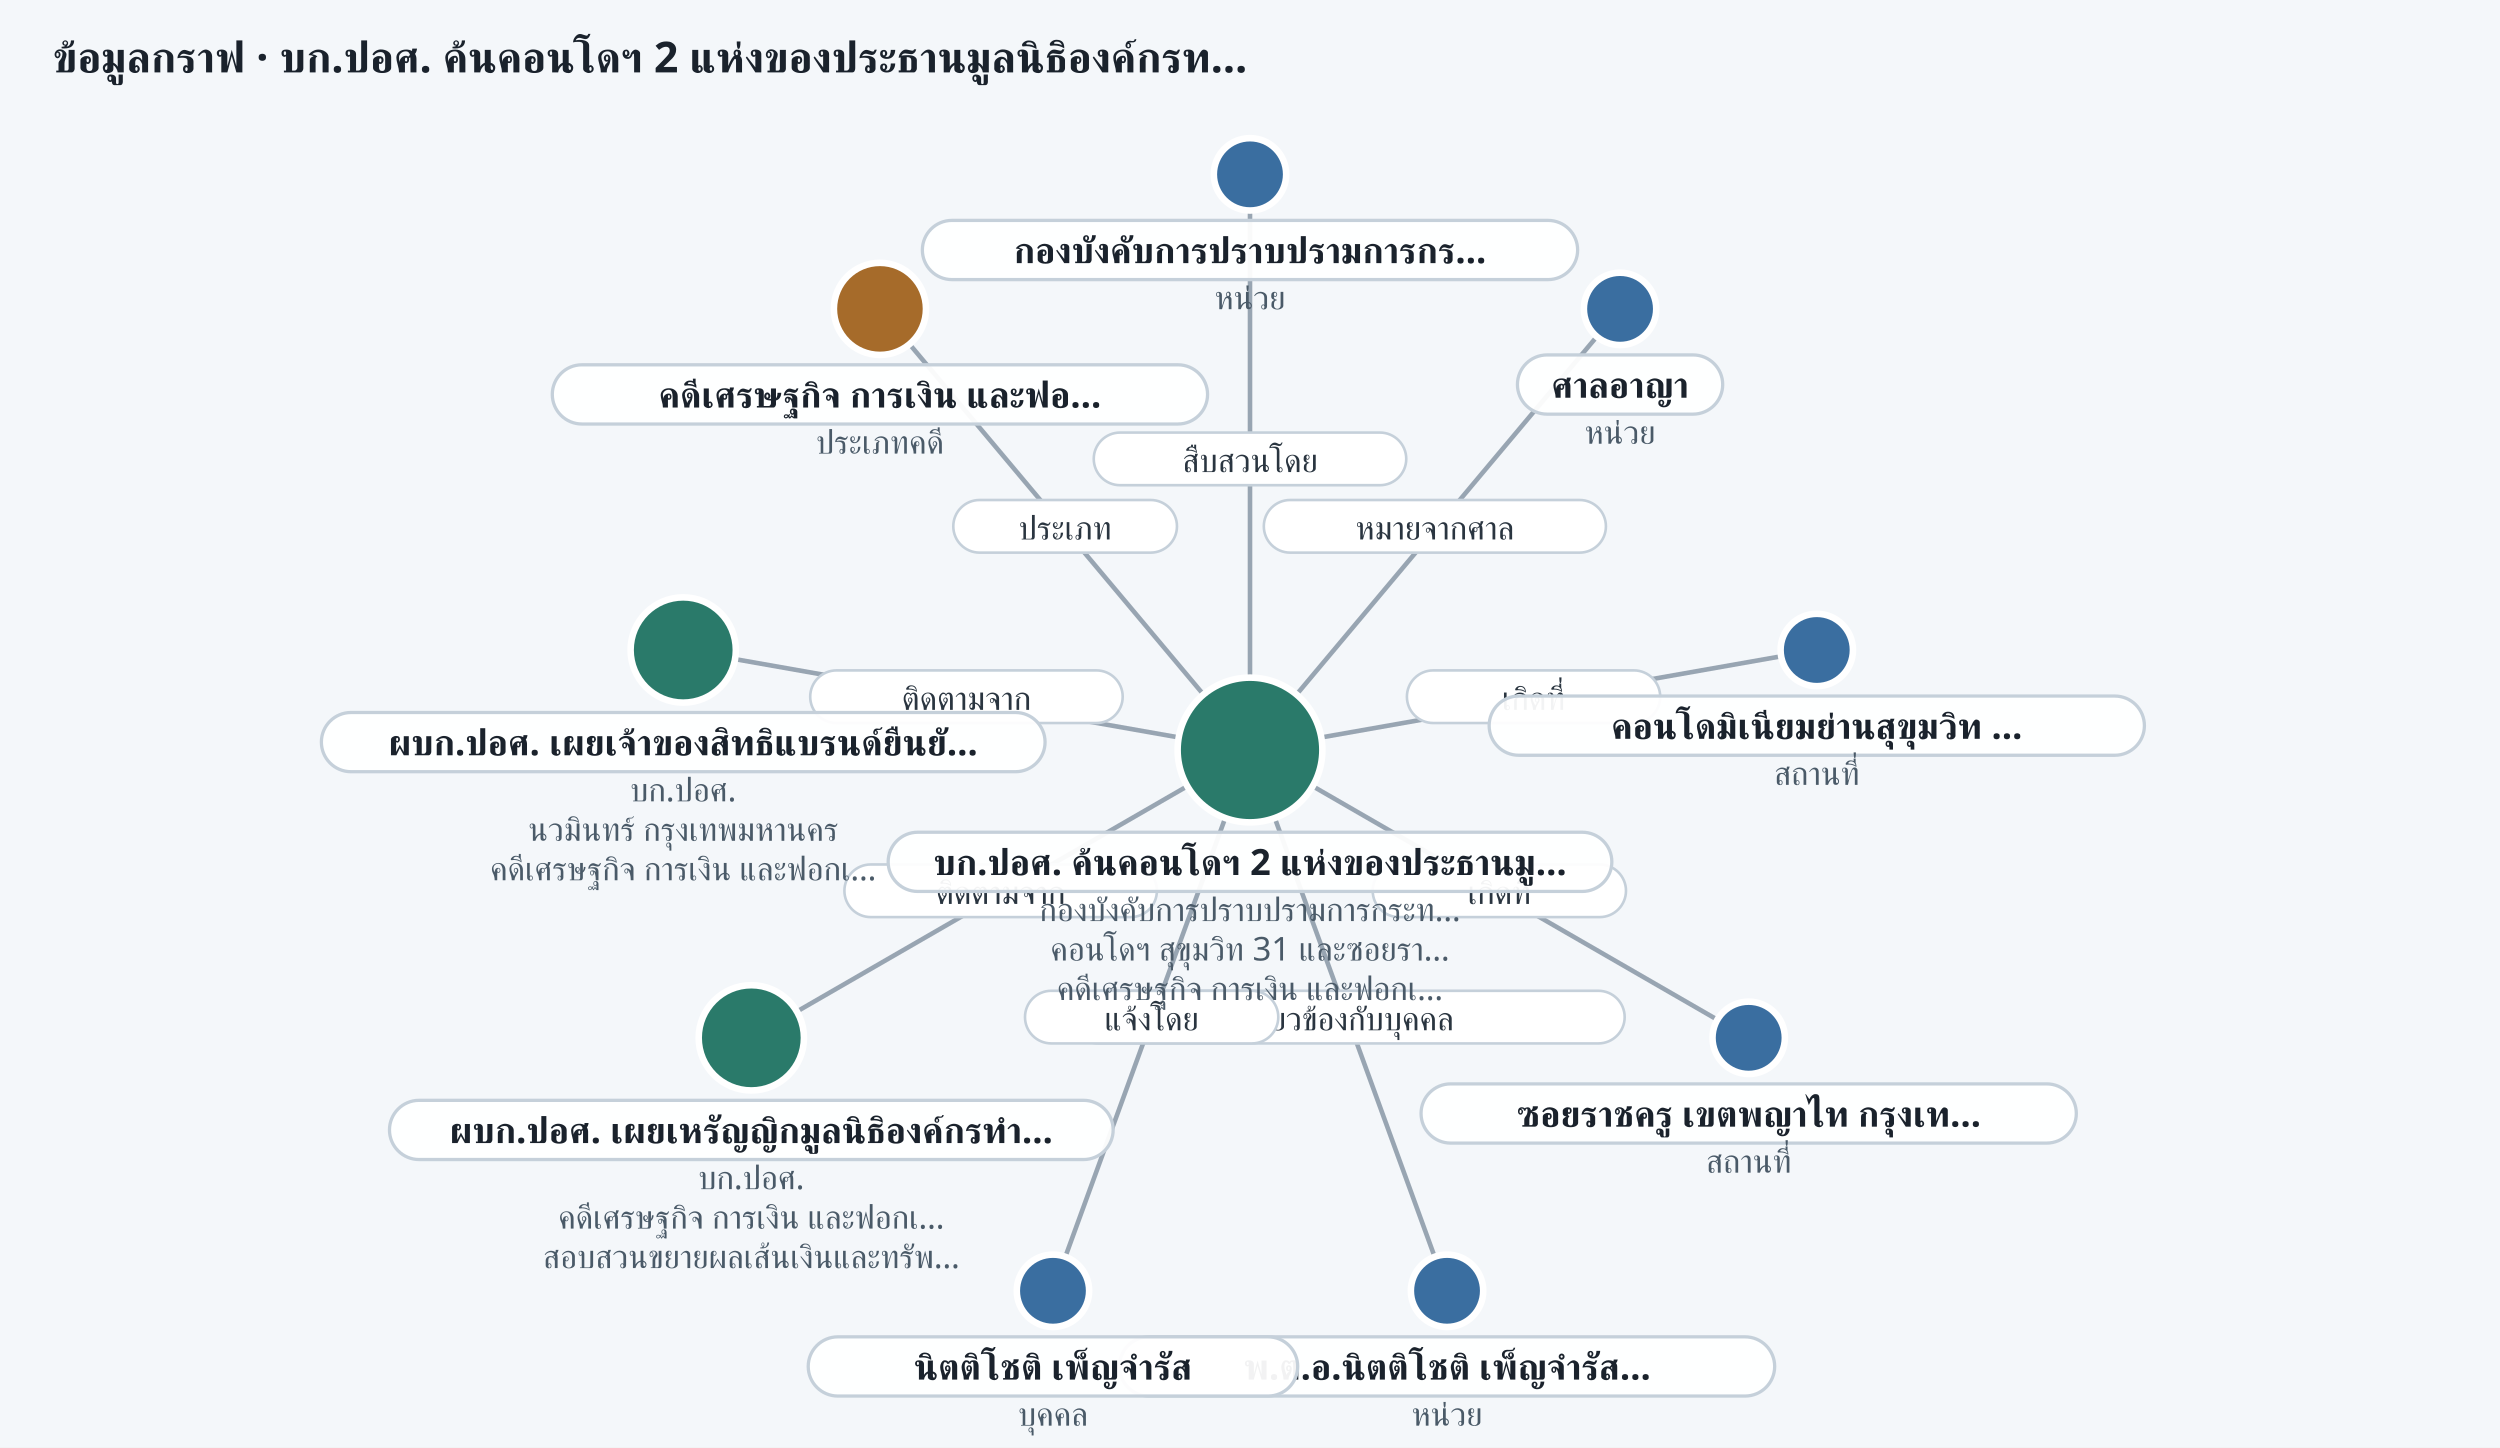
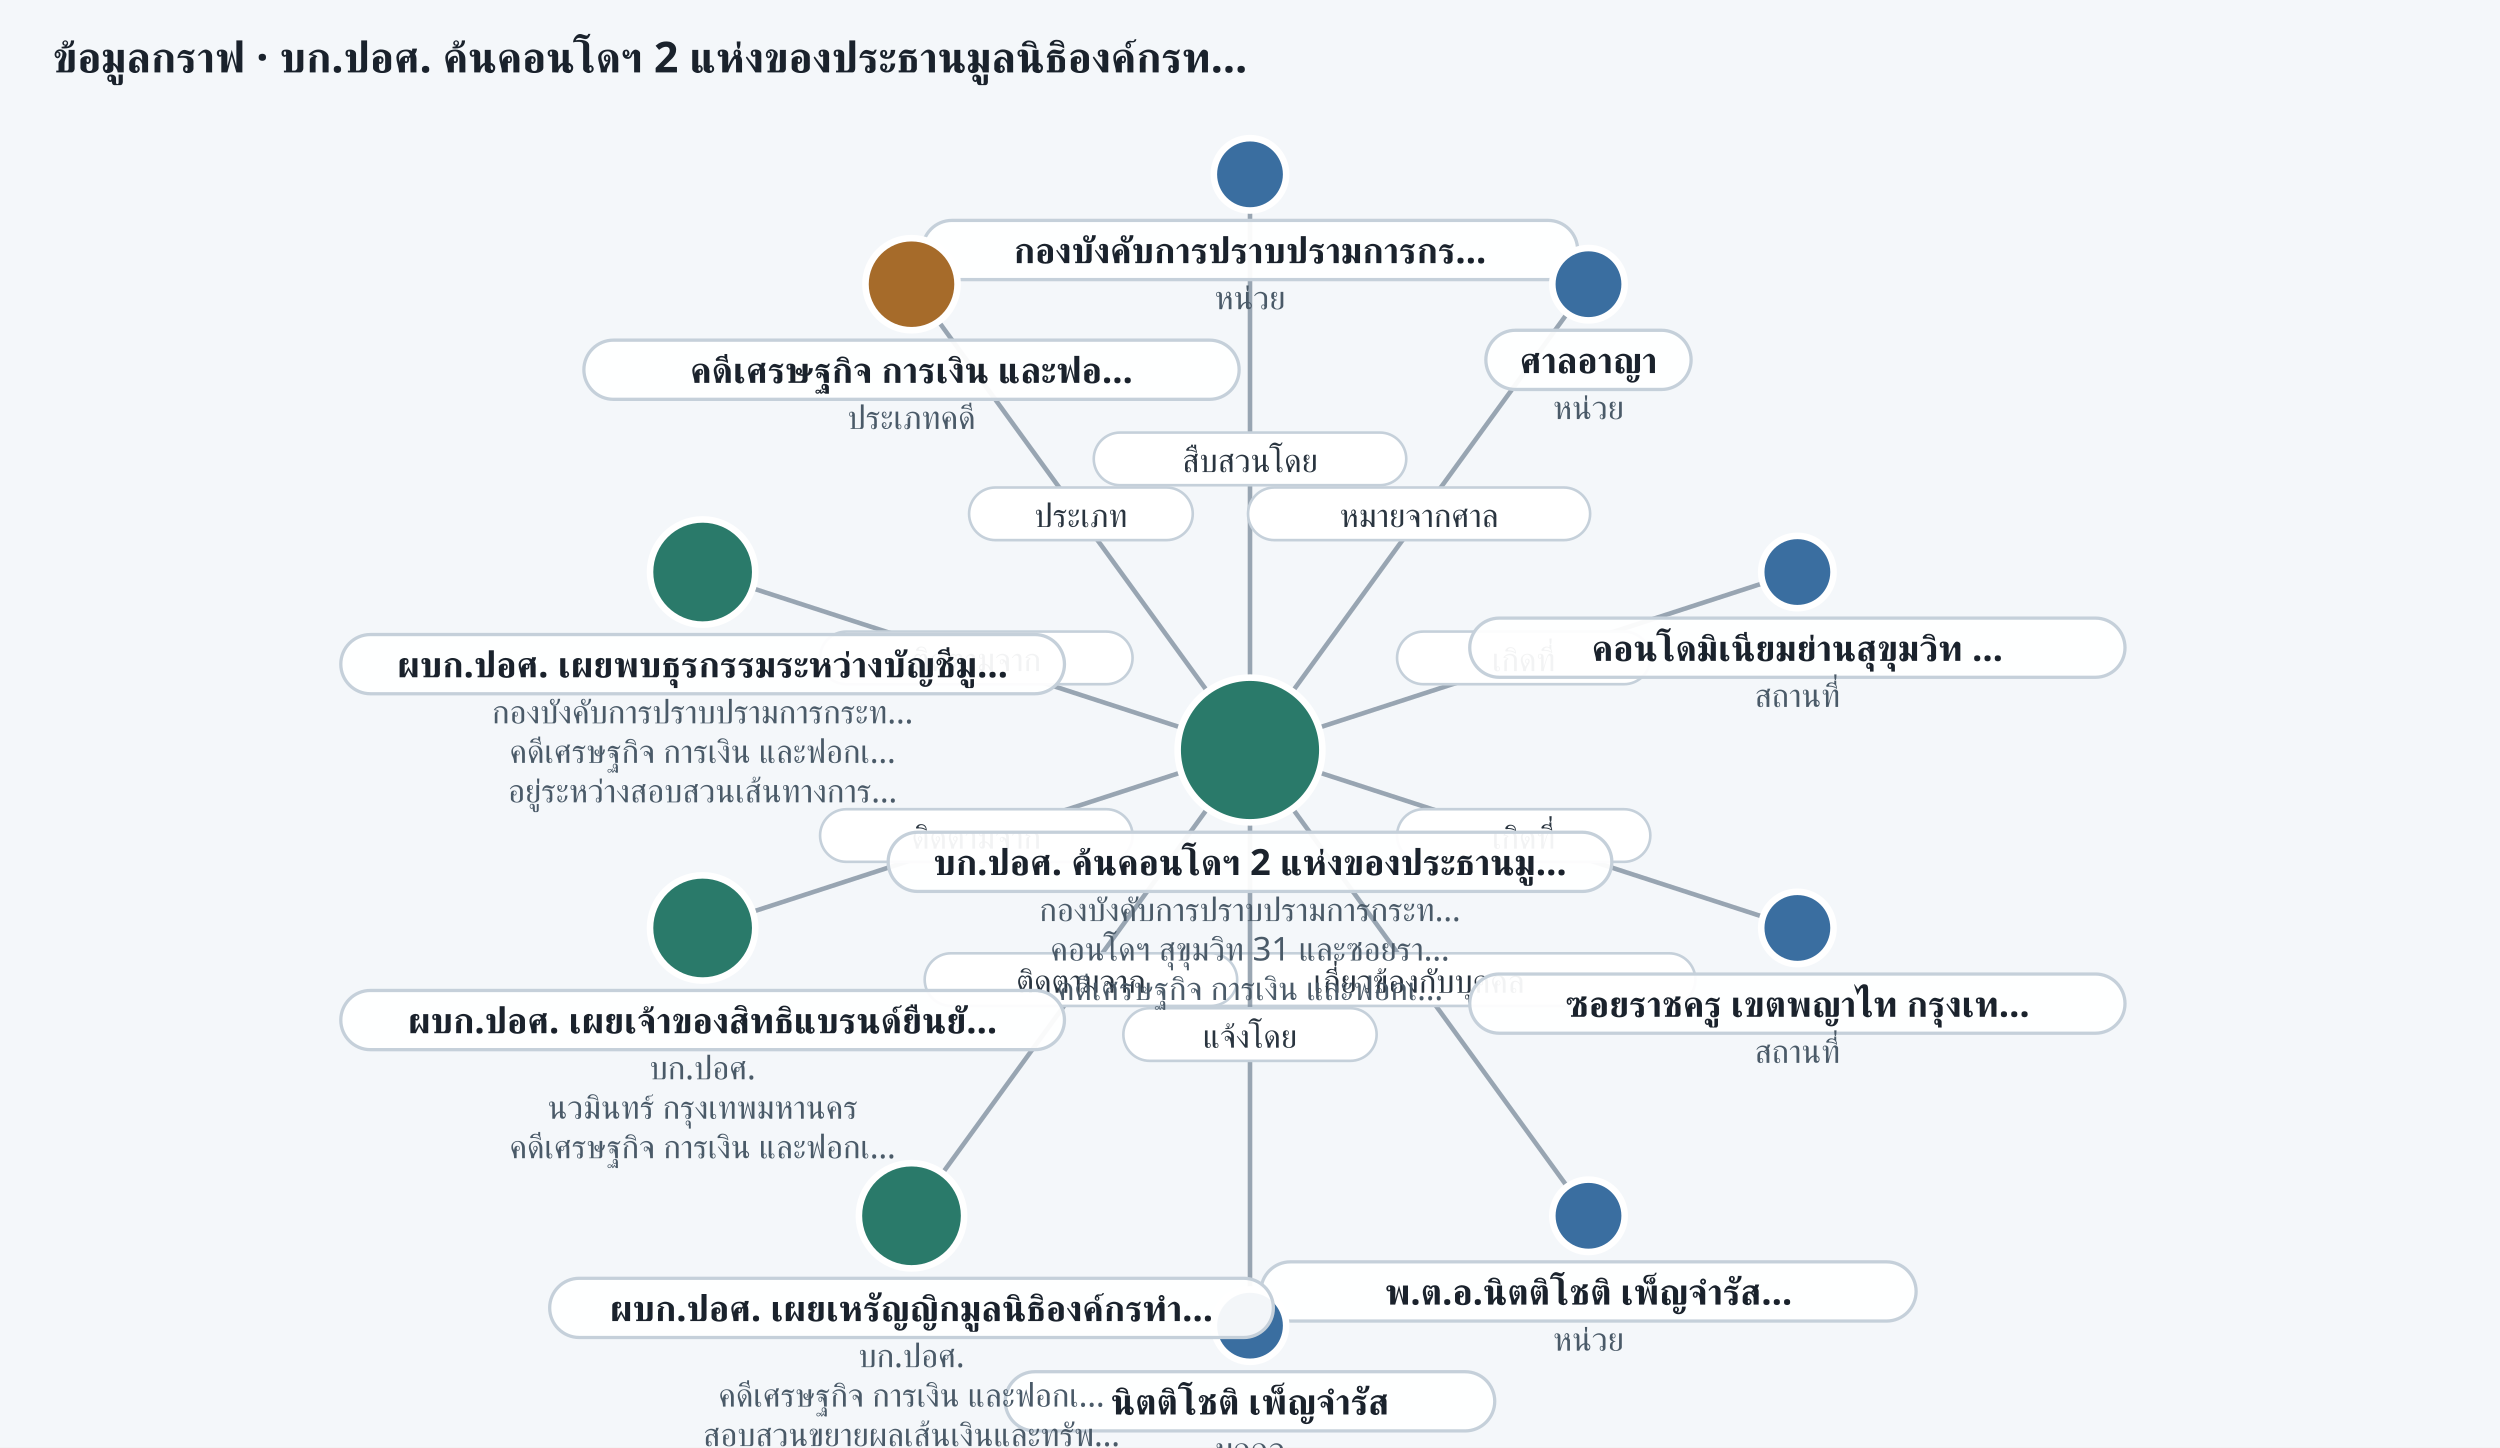
<svg xmlns="http://www.w3.org/2000/svg" width="760" height="440" viewBox="0 0 760 440" role="img" aria-label="ego graph 20261112-econ-01">
  <rect width="100%" height="100%" fill="#f4f7fa" />
  <text x="16" y="22" font-size="13" font-weight="700" fill="#1a222c" font-family="Sarabun, Anuphan, sans-serif">ข้อมูลกราฟ · บก.ปอศ. ค้นคอนโดฯ 2 แห่งของประธานมูลนิธิองค์กรท…</text>
  <line x1="380.0" y1="228.0" x2="380.0" y2="53.0" stroke="#7a8a9a" stroke-width="1.4" opacity="0.75" />
  <rect x="332.5" y="131.5" width="95.0" height="16" rx="8" fill="#fff" stroke="#c5d0da" stroke-width="0.8" />
  <text x="380.0" y="143.5" text-anchor="middle" font-size="10" fill="#2a3540" font-family="Sarabun, Anuphan, sans-serif">สืบสวนโดย</text>
-   <line x1="380.0" y1="228.0" x2="492.5" y2="93.9" stroke="#7a8a9a" stroke-width="1.4" opacity="0.75" />
-   <rect x="384.2" y="152.0" width="104.0" height="16" rx="8" fill="#fff" stroke="#c5d0da" stroke-width="0.8" />
-   <text x="436.2" y="164.0" text-anchor="middle" font-size="10" fill="#2a3540" font-family="Sarabun, Anuphan, sans-serif">หมายจากศาล</text>
-   <line x1="380.0" y1="228.0" x2="552.3" y2="197.6" stroke="#7a8a9a" stroke-width="1.4" opacity="0.75" />
-   <rect x="427.7" y="203.8" width="77.0" height="16" rx="8" fill="#fff" stroke="#c5d0da" stroke-width="0.8" />
-   <text x="466.2" y="215.8" text-anchor="middle" font-size="10" fill="#2a3540" font-family="Sarabun, Anuphan, sans-serif">เกิดที่</text>
-   <line x1="380.0" y1="228.0" x2="531.6" y2="315.5" stroke="#7a8a9a" stroke-width="1.4" opacity="0.75" />
-   <rect x="417.3" y="262.8" width="77.0" height="16" rx="8" fill="#fff" stroke="#c5d0da" stroke-width="0.8" />
-   <text x="455.8" y="274.8" text-anchor="middle" font-size="10" fill="#2a3540" font-family="Sarabun, Anuphan, sans-serif">เกิดที่</text>
-   <line x1="380.0" y1="228.0" x2="439.9" y2="392.4" stroke="#7a8a9a" stroke-width="1.4" opacity="0.75" />
-   <rect x="325.9" y="301.2" width="168.0" height="16" rx="8" fill="#fff" stroke="#c5d0da" stroke-width="0.8" />
-   <text x="409.9" y="313.2" text-anchor="middle" font-size="10" fill="#2a3540" font-family="Sarabun, Anuphan, sans-serif">เกี่ยวข้องกับบุคคล</text>
-   <line x1="380.0" y1="228.0" x2="320.1" y2="392.4" stroke="#7a8a9a" stroke-width="1.4" opacity="0.75" />
-   <rect x="311.6" y="301.2" width="77.0" height="16" rx="8" fill="#fff" stroke="#c5d0da" stroke-width="0.8" />
-   <text x="350.1" y="313.2" text-anchor="middle" font-size="10" fill="#2a3540" font-family="Sarabun, Anuphan, sans-serif">แจ้งโดย</text>
-   <line x1="380.0" y1="228.0" x2="228.4" y2="315.5" stroke="#7a8a9a" stroke-width="1.4" opacity="0.75" />
-   <rect x="256.7" y="262.8" width="95.0" height="16" rx="8" fill="#fff" stroke="#c5d0da" stroke-width="0.8" />
-   <text x="304.2" y="274.8" text-anchor="middle" font-size="10" fill="#2a3540" font-family="Sarabun, Anuphan, sans-serif">ติดตามจาก</text>
-   <line x1="380.0" y1="228.0" x2="207.7" y2="197.6" stroke="#7a8a9a" stroke-width="1.4" opacity="0.75" />
-   <rect x="246.3" y="203.8" width="95.0" height="16" rx="8" fill="#fff" stroke="#c5d0da" stroke-width="0.8" />
-   <text x="293.8" y="215.8" text-anchor="middle" font-size="10" fill="#2a3540" font-family="Sarabun, Anuphan, sans-serif">ติดตามจาก</text>
-   <line x1="380.0" y1="228.0" x2="267.5" y2="93.9" stroke="#7a8a9a" stroke-width="1.4" opacity="0.75" />
-   <rect x="289.8" y="152.0" width="68.0" height="16" rx="8" fill="#fff" stroke="#c5d0da" stroke-width="0.8" />
-   <text x="323.8" y="164.0" text-anchor="middle" font-size="10" fill="#2a3540" font-family="Sarabun, Anuphan, sans-serif">ประเภท</text>
+   <line x1="380.0" y1="228.0" x2="482.9" y2="86.4" stroke="#7a8a9a" stroke-width="1.4" opacity="0.75" />
+   <rect x="379.4" y="148.2" width="104.0" height="16" rx="8" fill="#fff" stroke="#c5d0da" stroke-width="0.8" />
+   <text x="431.4" y="160.2" text-anchor="middle" font-size="10" fill="#2a3540" font-family="Sarabun, Anuphan, sans-serif">หมายจากศาล</text>
+   <line x1="380.0" y1="228.0" x2="546.4" y2="173.9" stroke="#7a8a9a" stroke-width="1.4" opacity="0.75" />
+   <rect x="424.7" y="192.0" width="77.0" height="16" rx="8" fill="#fff" stroke="#c5d0da" stroke-width="0.8" />
+   <text x="463.2" y="204.0" text-anchor="middle" font-size="10" fill="#2a3540" font-family="Sarabun, Anuphan, sans-serif">เกิดที่</text>
+   <line x1="380.0" y1="228.0" x2="546.4" y2="282.1" stroke="#7a8a9a" stroke-width="1.4" opacity="0.75" />
+   <rect x="424.7" y="246.0" width="77.0" height="16" rx="8" fill="#fff" stroke="#c5d0da" stroke-width="0.8" />
+   <text x="463.2" y="258.0" text-anchor="middle" font-size="10" fill="#2a3540" font-family="Sarabun, Anuphan, sans-serif">เกิดที่</text>
+   <line x1="380.0" y1="228.0" x2="482.9" y2="369.6" stroke="#7a8a9a" stroke-width="1.4" opacity="0.75" />
+   <rect x="347.4" y="289.8" width="168.0" height="16" rx="8" fill="#fff" stroke="#c5d0da" stroke-width="0.8" />
+   <text x="431.4" y="301.8" text-anchor="middle" font-size="10" fill="#2a3540" font-family="Sarabun, Anuphan, sans-serif">เกี่ยวข้องกับบุคคล</text>
+   <line x1="380.0" y1="228.0" x2="380.0" y2="403.0" stroke="#7a8a9a" stroke-width="1.4" opacity="0.75" />
+   <rect x="341.5" y="306.5" width="77.0" height="16" rx="8" fill="#fff" stroke="#c5d0da" stroke-width="0.8" />
+   <text x="380.0" y="318.5" text-anchor="middle" font-size="10" fill="#2a3540" font-family="Sarabun, Anuphan, sans-serif">แจ้งโดย</text>
+   <line x1="380.0" y1="228.0" x2="277.1" y2="369.6" stroke="#7a8a9a" stroke-width="1.4" opacity="0.75" />
+   <rect x="281.1" y="289.8" width="95.0" height="16" rx="8" fill="#fff" stroke="#c5d0da" stroke-width="0.8" />
+   <text x="328.6" y="301.8" text-anchor="middle" font-size="10" fill="#2a3540" font-family="Sarabun, Anuphan, sans-serif">ติดตามจาก</text>
+   <line x1="380.0" y1="228.0" x2="213.6" y2="282.1" stroke="#7a8a9a" stroke-width="1.4" opacity="0.75" />
+   <rect x="249.3" y="246.0" width="95.0" height="16" rx="8" fill="#fff" stroke="#c5d0da" stroke-width="0.8" />
+   <text x="296.8" y="258.0" text-anchor="middle" font-size="10" fill="#2a3540" font-family="Sarabun, Anuphan, sans-serif">ติดตามจาก</text>
+   <line x1="213.6" y1="173.9" x2="380.0" y2="228.0" stroke="#7a8a9a" stroke-width="1.4" opacity="0.75" />
+   <rect x="249.3" y="192.0" width="95.0" height="16" rx="8" fill="#fff" stroke="#c5d0da" stroke-width="0.8" />
+   <text x="296.8" y="204.0" text-anchor="middle" font-size="10" fill="#2a3540" font-family="Sarabun, Anuphan, sans-serif">ติดตามจาก</text>
+   <line x1="380.0" y1="228.0" x2="277.1" y2="86.4" stroke="#7a8a9a" stroke-width="1.4" opacity="0.75" />
+   <rect x="294.6" y="148.2" width="68.0" height="16" rx="8" fill="#fff" stroke="#c5d0da" stroke-width="0.8" />
+   <text x="328.6" y="160.2" text-anchor="middle" font-size="10" fill="#2a3540" font-family="Sarabun, Anuphan, sans-serif">ประเภท</text>
  <circle cx="380.0" cy="228.0" r="22" fill="#2a7a6a" stroke="#fff" stroke-width="2" />
  <rect x="270.0" y="253.0" width="220.0" height="18" rx="9" fill="rgba(255,255,255,0.94)" stroke="#c5d0da" />
  <text x="380.0" y="266.0" text-anchor="middle" font-size="11" font-weight="600" fill="#1a222c" font-family="Sarabun, Anuphan, sans-serif">บก.ปอศ. ค้นคอนโดฯ 2 แห่งของประธานมู…</text>
  <text x="380.0" y="280.0" text-anchor="middle" font-size="10" fill="#4a5a68" font-family="Sarabun, Anuphan, sans-serif">กองบังคับการปราบปรามการกระท…</text>
  <text x="380.0" y="292.0" text-anchor="middle" font-size="10" fill="#4a5a68" font-family="Sarabun, Anuphan, sans-serif">คอนโดฯ สุขุมวิท 31 และซอยรา…</text>
  <text x="380.0" y="304.0" text-anchor="middle" font-size="10" fill="#4a5a68" font-family="Sarabun, Anuphan, sans-serif">คดีเศรษฐกิจ การเงิน และฟอกเ…</text>
  <circle cx="380.0" cy="53.0" r="11" fill="#3a6ea0" stroke="#fff" stroke-width="2" />
  <rect x="280.4" y="67.0" width="199.2" height="18" rx="9" fill="rgba(255,255,255,0.94)" stroke="#c5d0da" />
  <text x="380.0" y="80.0" text-anchor="middle" font-size="11" font-weight="600" fill="#1a222c" font-family="Sarabun, Anuphan, sans-serif">กองบังคับการปราบปรามการกร…</text>
  <text x="380.0" y="94.0" text-anchor="middle" font-size="10" fill="#4a5a68" font-family="Sarabun, Anuphan, sans-serif">หน่วย</text>
-   <circle cx="492.5" cy="93.9" r="11" fill="#3a6ea0" stroke="#fff" stroke-width="2" />
-   <rect x="461.3" y="107.9" width="62.4" height="18" rx="9" fill="rgba(255,255,255,0.94)" stroke="#c5d0da" />
-   <text x="492.5" y="120.9" text-anchor="middle" font-size="11" font-weight="600" fill="#1a222c" font-family="Sarabun, Anuphan, sans-serif">ศาลอาญา</text>
-   <text x="492.5" y="134.9" text-anchor="middle" font-size="10" fill="#4a5a68" font-family="Sarabun, Anuphan, sans-serif">หน่วย</text>
-   <circle cx="552.3" cy="197.6" r="11" fill="#3a6ea0" stroke="#fff" stroke-width="2" />
-   <rect x="452.7" y="211.6" width="199.2" height="18" rx="9" fill="rgba(255,255,255,0.94)" stroke="#c5d0da" />
-   <text x="552.3" y="224.6" text-anchor="middle" font-size="11" font-weight="600" fill="#1a222c" font-family="Sarabun, Anuphan, sans-serif">คอนโดมิเนียมย่านสุขุมวิท …</text>
-   <text x="552.3" y="238.6" text-anchor="middle" font-size="10" fill="#4a5a68" font-family="Sarabun, Anuphan, sans-serif">สถานที่</text>
-   <circle cx="531.6" cy="315.5" r="11" fill="#3a6ea0" stroke="#fff" stroke-width="2" />
-   <rect x="432.0" y="329.5" width="199.2" height="18" rx="9" fill="rgba(255,255,255,0.94)" stroke="#c5d0da" />
-   <text x="531.6" y="342.5" text-anchor="middle" font-size="11" font-weight="600" fill="#1a222c" font-family="Sarabun, Anuphan, sans-serif">ซอยราชครู เขตพญาไท กรุงเท…</text>
-   <text x="531.6" y="356.5" text-anchor="middle" font-size="10" fill="#4a5a68" font-family="Sarabun, Anuphan, sans-serif">สถานที่</text>
-   <circle cx="439.9" cy="392.4" r="11" fill="#3a6ea0" stroke="#fff" stroke-width="2" />
-   <rect x="340.3" y="406.4" width="199.2" height="18" rx="9" fill="rgba(255,255,255,0.94)" stroke="#c5d0da" />
-   <text x="439.9" y="419.4" text-anchor="middle" font-size="11" font-weight="600" fill="#1a222c" font-family="Sarabun, Anuphan, sans-serif">พ.ต.อ.นิตติโชติ เพ็ญจำรัส…</text>
-   <text x="439.9" y="433.4" text-anchor="middle" font-size="10" fill="#4a5a68" font-family="Sarabun, Anuphan, sans-serif">หน่วย</text>
-   <circle cx="320.1" cy="392.4" r="11" fill="#3a6ea0" stroke="#fff" stroke-width="2" />
-   <rect x="245.7" y="406.4" width="148.8" height="18" rx="9" fill="rgba(255,255,255,0.94)" stroke="#c5d0da" />
-   <text x="320.1" y="419.4" text-anchor="middle" font-size="11" font-weight="600" fill="#1a222c" font-family="Sarabun, Anuphan, sans-serif">นิตติโชติ เพ็ญจำรัส</text>
-   <text x="320.1" y="433.4" text-anchor="middle" font-size="10" fill="#4a5a68" font-family="Sarabun, Anuphan, sans-serif">บุคคล</text>
-   <circle cx="228.4" cy="315.5" r="16" fill="#2a7a6a" stroke="#fff" stroke-width="2" />
-   <rect x="118.4" y="334.5" width="220.0" height="18" rx="9" fill="rgba(255,255,255,0.94)" stroke="#c5d0da" />
-   <text x="228.4" y="347.5" text-anchor="middle" font-size="11" font-weight="600" fill="#1a222c" font-family="Sarabun, Anuphan, sans-serif">ผบก.ปอศ. เผยเหรัญญิกมูลนิธิองค์กรทำ…</text>
-   <text x="228.4" y="361.5" text-anchor="middle" font-size="10" fill="#4a5a68" font-family="Sarabun, Anuphan, sans-serif">บก.ปอศ.</text>
-   <text x="228.4" y="373.5" text-anchor="middle" font-size="10" fill="#4a5a68" font-family="Sarabun, Anuphan, sans-serif">คดีเศรษฐกิจ การเงิน และฟอกเ…</text>
-   <text x="228.4" y="385.5" text-anchor="middle" font-size="10" fill="#4a5a68" font-family="Sarabun, Anuphan, sans-serif">สอบสวนขยายผลเส้นเงินและทรัพ…</text>
-   <circle cx="207.7" cy="197.6" r="16" fill="#2a7a6a" stroke="#fff" stroke-width="2" />
-   <rect x="97.7" y="216.6" width="220.0" height="18" rx="9" fill="rgba(255,255,255,0.94)" stroke="#c5d0da" />
-   <text x="207.7" y="229.6" text-anchor="middle" font-size="11" font-weight="600" fill="#1a222c" font-family="Sarabun, Anuphan, sans-serif">ผบก.ปอศ. เผยเจ้าของสิทธิแบรนด์ยืนยั…</text>
-   <text x="207.7" y="243.6" text-anchor="middle" font-size="10" fill="#4a5a68" font-family="Sarabun, Anuphan, sans-serif">บก.ปอศ.</text>
-   <text x="207.7" y="255.6" text-anchor="middle" font-size="10" fill="#4a5a68" font-family="Sarabun, Anuphan, sans-serif">นวมินทร์ กรุงเทพมหานคร</text>
-   <text x="207.7" y="267.6" text-anchor="middle" font-size="10" fill="#4a5a68" font-family="Sarabun, Anuphan, sans-serif">คดีเศรษฐกิจ การเงิน และฟอกเ…</text>
-   <circle cx="267.5" cy="93.9" r="14" fill="#a66b2a" stroke="#fff" stroke-width="2" />
-   <rect x="167.9" y="110.9" width="199.2" height="18" rx="9" fill="rgba(255,255,255,0.94)" stroke="#c5d0da" />
-   <text x="267.5" y="123.9" text-anchor="middle" font-size="11" font-weight="600" fill="#1a222c" font-family="Sarabun, Anuphan, sans-serif">คดีเศรษฐกิจ การเงิน และฟอ…</text>
-   <text x="267.5" y="137.9" text-anchor="middle" font-size="10" fill="#4a5a68" font-family="Sarabun, Anuphan, sans-serif">ประเภทคดี</text>
+   <circle cx="482.9" cy="86.4" r="11" fill="#3a6ea0" stroke="#fff" stroke-width="2" />
+   <rect x="451.7" y="100.4" width="62.4" height="18" rx="9" fill="rgba(255,255,255,0.94)" stroke="#c5d0da" />
+   <text x="482.9" y="113.4" text-anchor="middle" font-size="11" font-weight="600" fill="#1a222c" font-family="Sarabun, Anuphan, sans-serif">ศาลอาญา</text>
+   <text x="482.9" y="127.4" text-anchor="middle" font-size="10" fill="#4a5a68" font-family="Sarabun, Anuphan, sans-serif">หน่วย</text>
+   <circle cx="546.4" cy="173.9" r="11" fill="#3a6ea0" stroke="#fff" stroke-width="2" />
+   <rect x="446.8" y="187.9" width="199.2" height="18" rx="9" fill="rgba(255,255,255,0.94)" stroke="#c5d0da" />
+   <text x="546.4" y="200.9" text-anchor="middle" font-size="11" font-weight="600" fill="#1a222c" font-family="Sarabun, Anuphan, sans-serif">คอนโดมิเนียมย่านสุขุมวิท …</text>
+   <text x="546.4" y="214.9" text-anchor="middle" font-size="10" fill="#4a5a68" font-family="Sarabun, Anuphan, sans-serif">สถานที่</text>
+   <circle cx="546.4" cy="282.1" r="11" fill="#3a6ea0" stroke="#fff" stroke-width="2" />
+   <rect x="446.8" y="296.1" width="199.2" height="18" rx="9" fill="rgba(255,255,255,0.94)" stroke="#c5d0da" />
+   <text x="546.4" y="309.1" text-anchor="middle" font-size="11" font-weight="600" fill="#1a222c" font-family="Sarabun, Anuphan, sans-serif">ซอยราชครู เขตพญาไท กรุงเท…</text>
+   <text x="546.4" y="323.1" text-anchor="middle" font-size="10" fill="#4a5a68" font-family="Sarabun, Anuphan, sans-serif">สถานที่</text>
+   <circle cx="482.9" cy="369.6" r="11" fill="#3a6ea0" stroke="#fff" stroke-width="2" />
+   <rect x="383.3" y="383.6" width="199.2" height="18" rx="9" fill="rgba(255,255,255,0.94)" stroke="#c5d0da" />
+   <text x="482.9" y="396.6" text-anchor="middle" font-size="11" font-weight="600" fill="#1a222c" font-family="Sarabun, Anuphan, sans-serif">พ.ต.อ.นิตติโชติ เพ็ญจำรัส…</text>
+   <text x="482.9" y="410.6" text-anchor="middle" font-size="10" fill="#4a5a68" font-family="Sarabun, Anuphan, sans-serif">หน่วย</text>
+   <circle cx="380.0" cy="403.0" r="11" fill="#3a6ea0" stroke="#fff" stroke-width="2" />
+   <rect x="305.6" y="417.0" width="148.8" height="18" rx="9" fill="rgba(255,255,255,0.94)" stroke="#c5d0da" />
+   <text x="380.0" y="430.0" text-anchor="middle" font-size="11" font-weight="600" fill="#1a222c" font-family="Sarabun, Anuphan, sans-serif">นิตติโชติ เพ็ญจำรัส</text>
+   <text x="380.0" y="444.0" text-anchor="middle" font-size="10" fill="#4a5a68" font-family="Sarabun, Anuphan, sans-serif">บุคคล</text>
+   <circle cx="277.1" cy="369.6" r="16" fill="#2a7a6a" stroke="#fff" stroke-width="2" />
+   <rect x="167.1" y="388.6" width="220.0" height="18" rx="9" fill="rgba(255,255,255,0.94)" stroke="#c5d0da" />
+   <text x="277.1" y="401.6" text-anchor="middle" font-size="11" font-weight="600" fill="#1a222c" font-family="Sarabun, Anuphan, sans-serif">ผบก.ปอศ. เผยเหรัญญิกมูลนิธิองค์กรทำ…</text>
+   <text x="277.1" y="415.6" text-anchor="middle" font-size="10" fill="#4a5a68" font-family="Sarabun, Anuphan, sans-serif">บก.ปอศ.</text>
+   <text x="277.1" y="427.6" text-anchor="middle" font-size="10" fill="#4a5a68" font-family="Sarabun, Anuphan, sans-serif">คดีเศรษฐกิจ การเงิน และฟอกเ…</text>
+   <text x="277.1" y="439.6" text-anchor="middle" font-size="10" fill="#4a5a68" font-family="Sarabun, Anuphan, sans-serif">สอบสวนขยายผลเส้นเงินและทรัพ…</text>
+   <circle cx="213.6" cy="282.1" r="16" fill="#2a7a6a" stroke="#fff" stroke-width="2" />
+   <rect x="103.6" y="301.1" width="220.0" height="18" rx="9" fill="rgba(255,255,255,0.94)" stroke="#c5d0da" />
+   <text x="213.6" y="314.1" text-anchor="middle" font-size="11" font-weight="600" fill="#1a222c" font-family="Sarabun, Anuphan, sans-serif">ผบก.ปอศ. เผยเจ้าของสิทธิแบรนด์ยืนยั…</text>
+   <text x="213.6" y="328.1" text-anchor="middle" font-size="10" fill="#4a5a68" font-family="Sarabun, Anuphan, sans-serif">บก.ปอศ.</text>
+   <text x="213.6" y="340.1" text-anchor="middle" font-size="10" fill="#4a5a68" font-family="Sarabun, Anuphan, sans-serif">นวมินทร์ กรุงเทพมหานคร</text>
+   <text x="213.6" y="352.1" text-anchor="middle" font-size="10" fill="#4a5a68" font-family="Sarabun, Anuphan, sans-serif">คดีเศรษฐกิจ การเงิน และฟอกเ…</text>
+   <circle cx="213.6" cy="173.9" r="16" fill="#2a7a6a" stroke="#fff" stroke-width="2" />
+   <rect x="103.6" y="192.9" width="220.0" height="18" rx="9" fill="rgba(255,255,255,0.94)" stroke="#c5d0da" />
+   <text x="213.6" y="205.9" text-anchor="middle" font-size="11" font-weight="600" fill="#1a222c" font-family="Sarabun, Anuphan, sans-serif">ผบก.ปอศ. เผยพบธุรกรรมระหว่างบัญชีมู…</text>
+   <text x="213.6" y="219.9" text-anchor="middle" font-size="10" fill="#4a5a68" font-family="Sarabun, Anuphan, sans-serif">กองบังคับการปราบปรามการกระท…</text>
+   <text x="213.6" y="231.9" text-anchor="middle" font-size="10" fill="#4a5a68" font-family="Sarabun, Anuphan, sans-serif">คดีเศรษฐกิจ การเงิน และฟอกเ…</text>
+   <text x="213.6" y="243.9" text-anchor="middle" font-size="10" fill="#4a5a68" font-family="Sarabun, Anuphan, sans-serif">อยู่ระหว่างสอบสวนเส้นทางการ…</text>
+   <circle cx="277.1" cy="86.4" r="14" fill="#a66b2a" stroke="#fff" stroke-width="2" />
+   <rect x="177.5" y="103.4" width="199.2" height="18" rx="9" fill="rgba(255,255,255,0.94)" stroke="#c5d0da" />
+   <text x="277.1" y="116.4" text-anchor="middle" font-size="11" font-weight="600" fill="#1a222c" font-family="Sarabun, Anuphan, sans-serif">คดีเศรษฐกิจ การเงิน และฟอ…</text>
+   <text x="277.1" y="130.4" text-anchor="middle" font-size="10" fill="#4a5a68" font-family="Sarabun, Anuphan, sans-serif">ประเภทคดี</text>
</svg>
